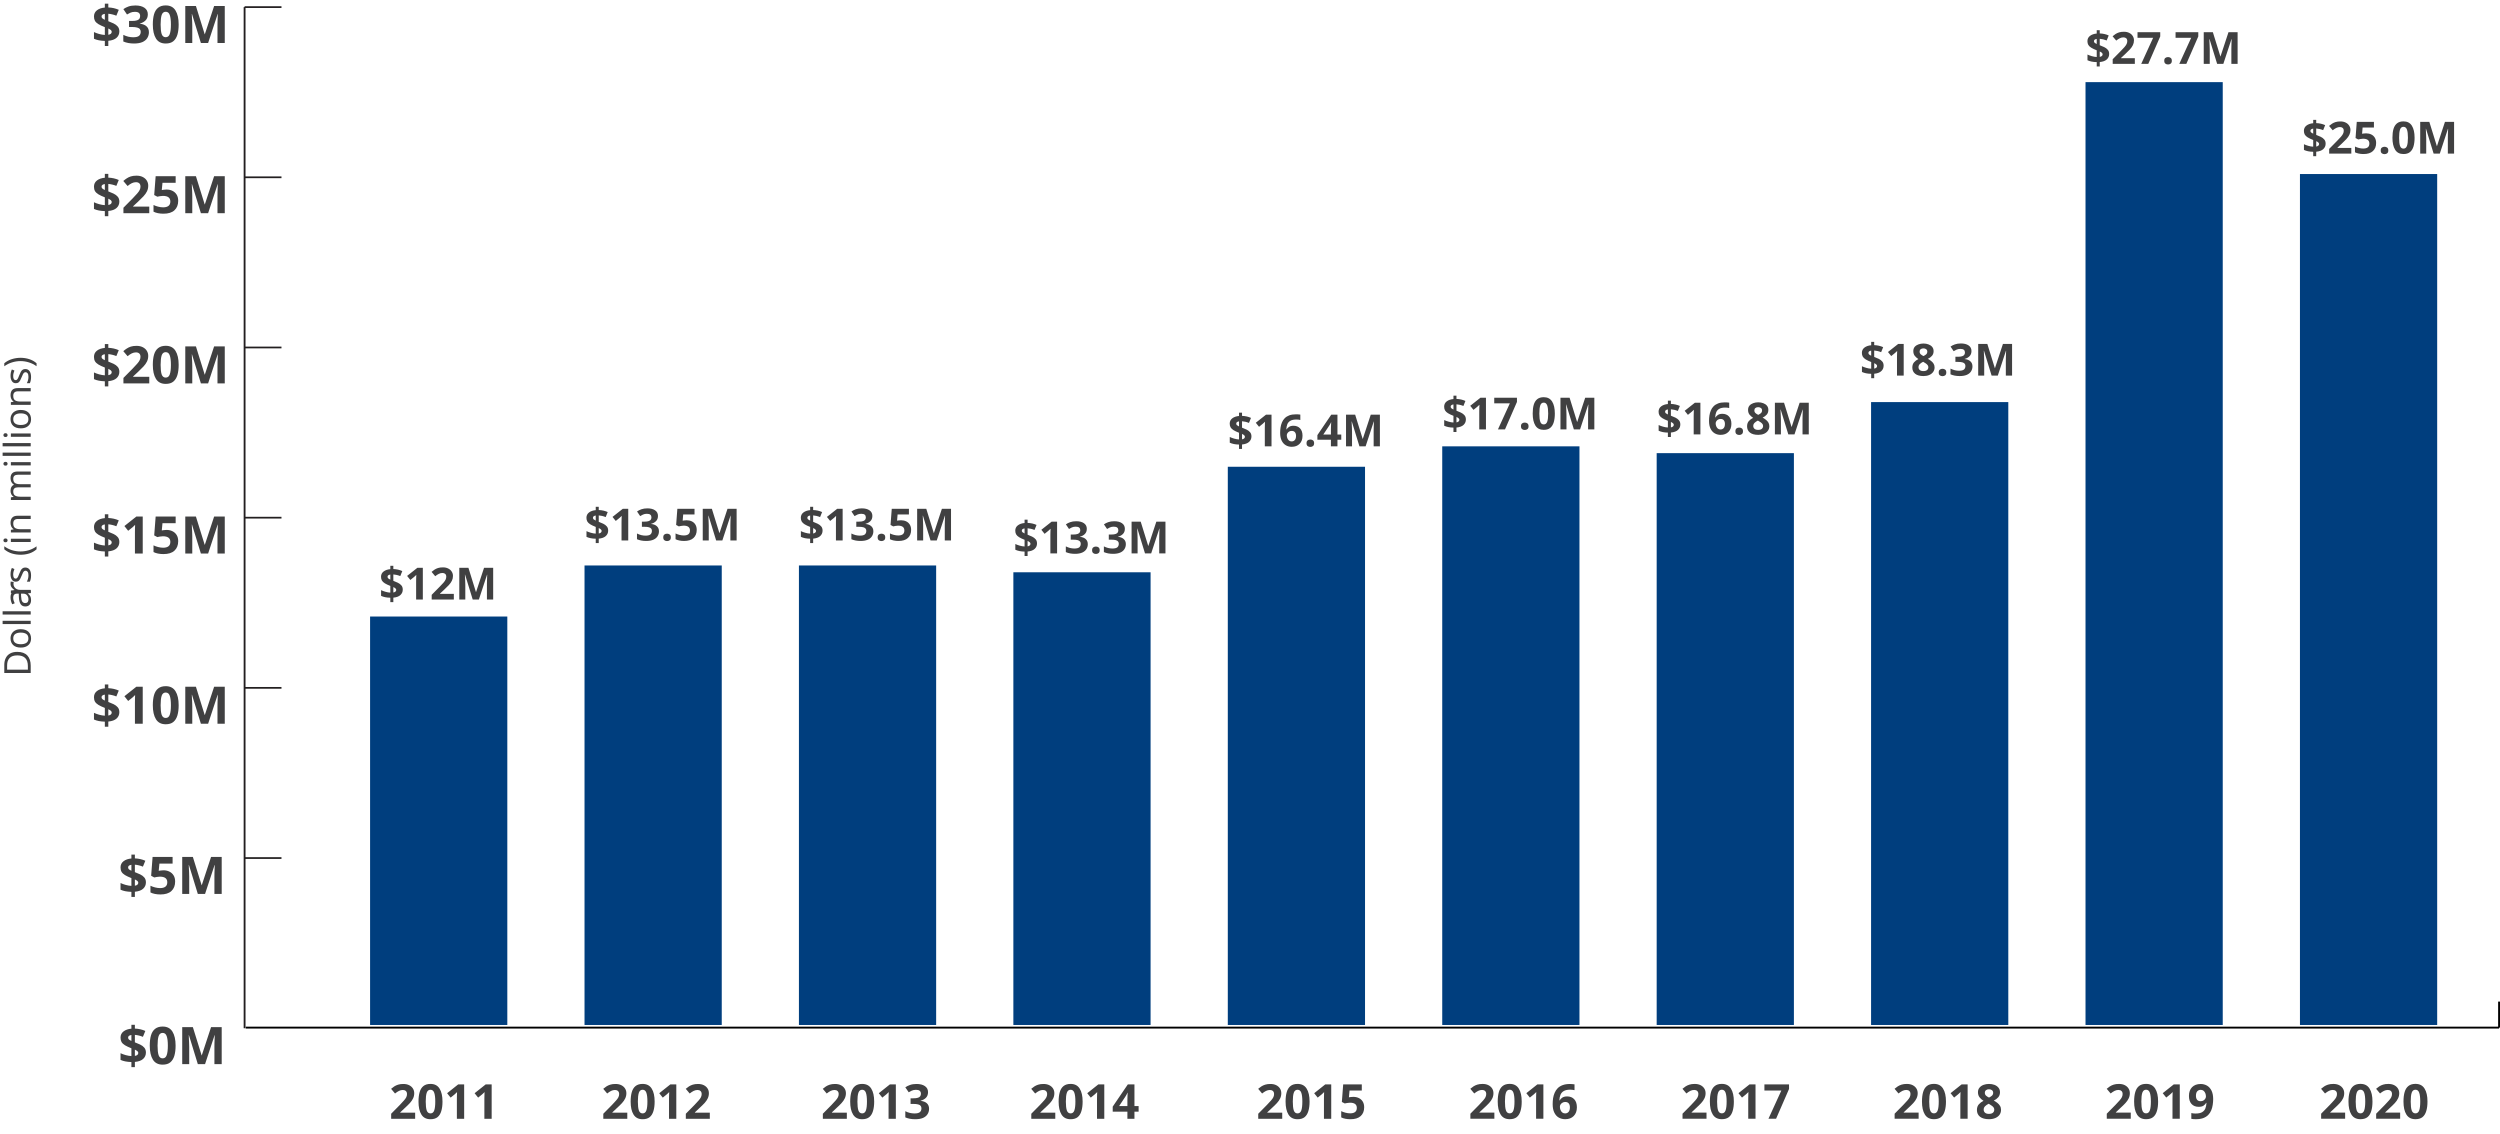
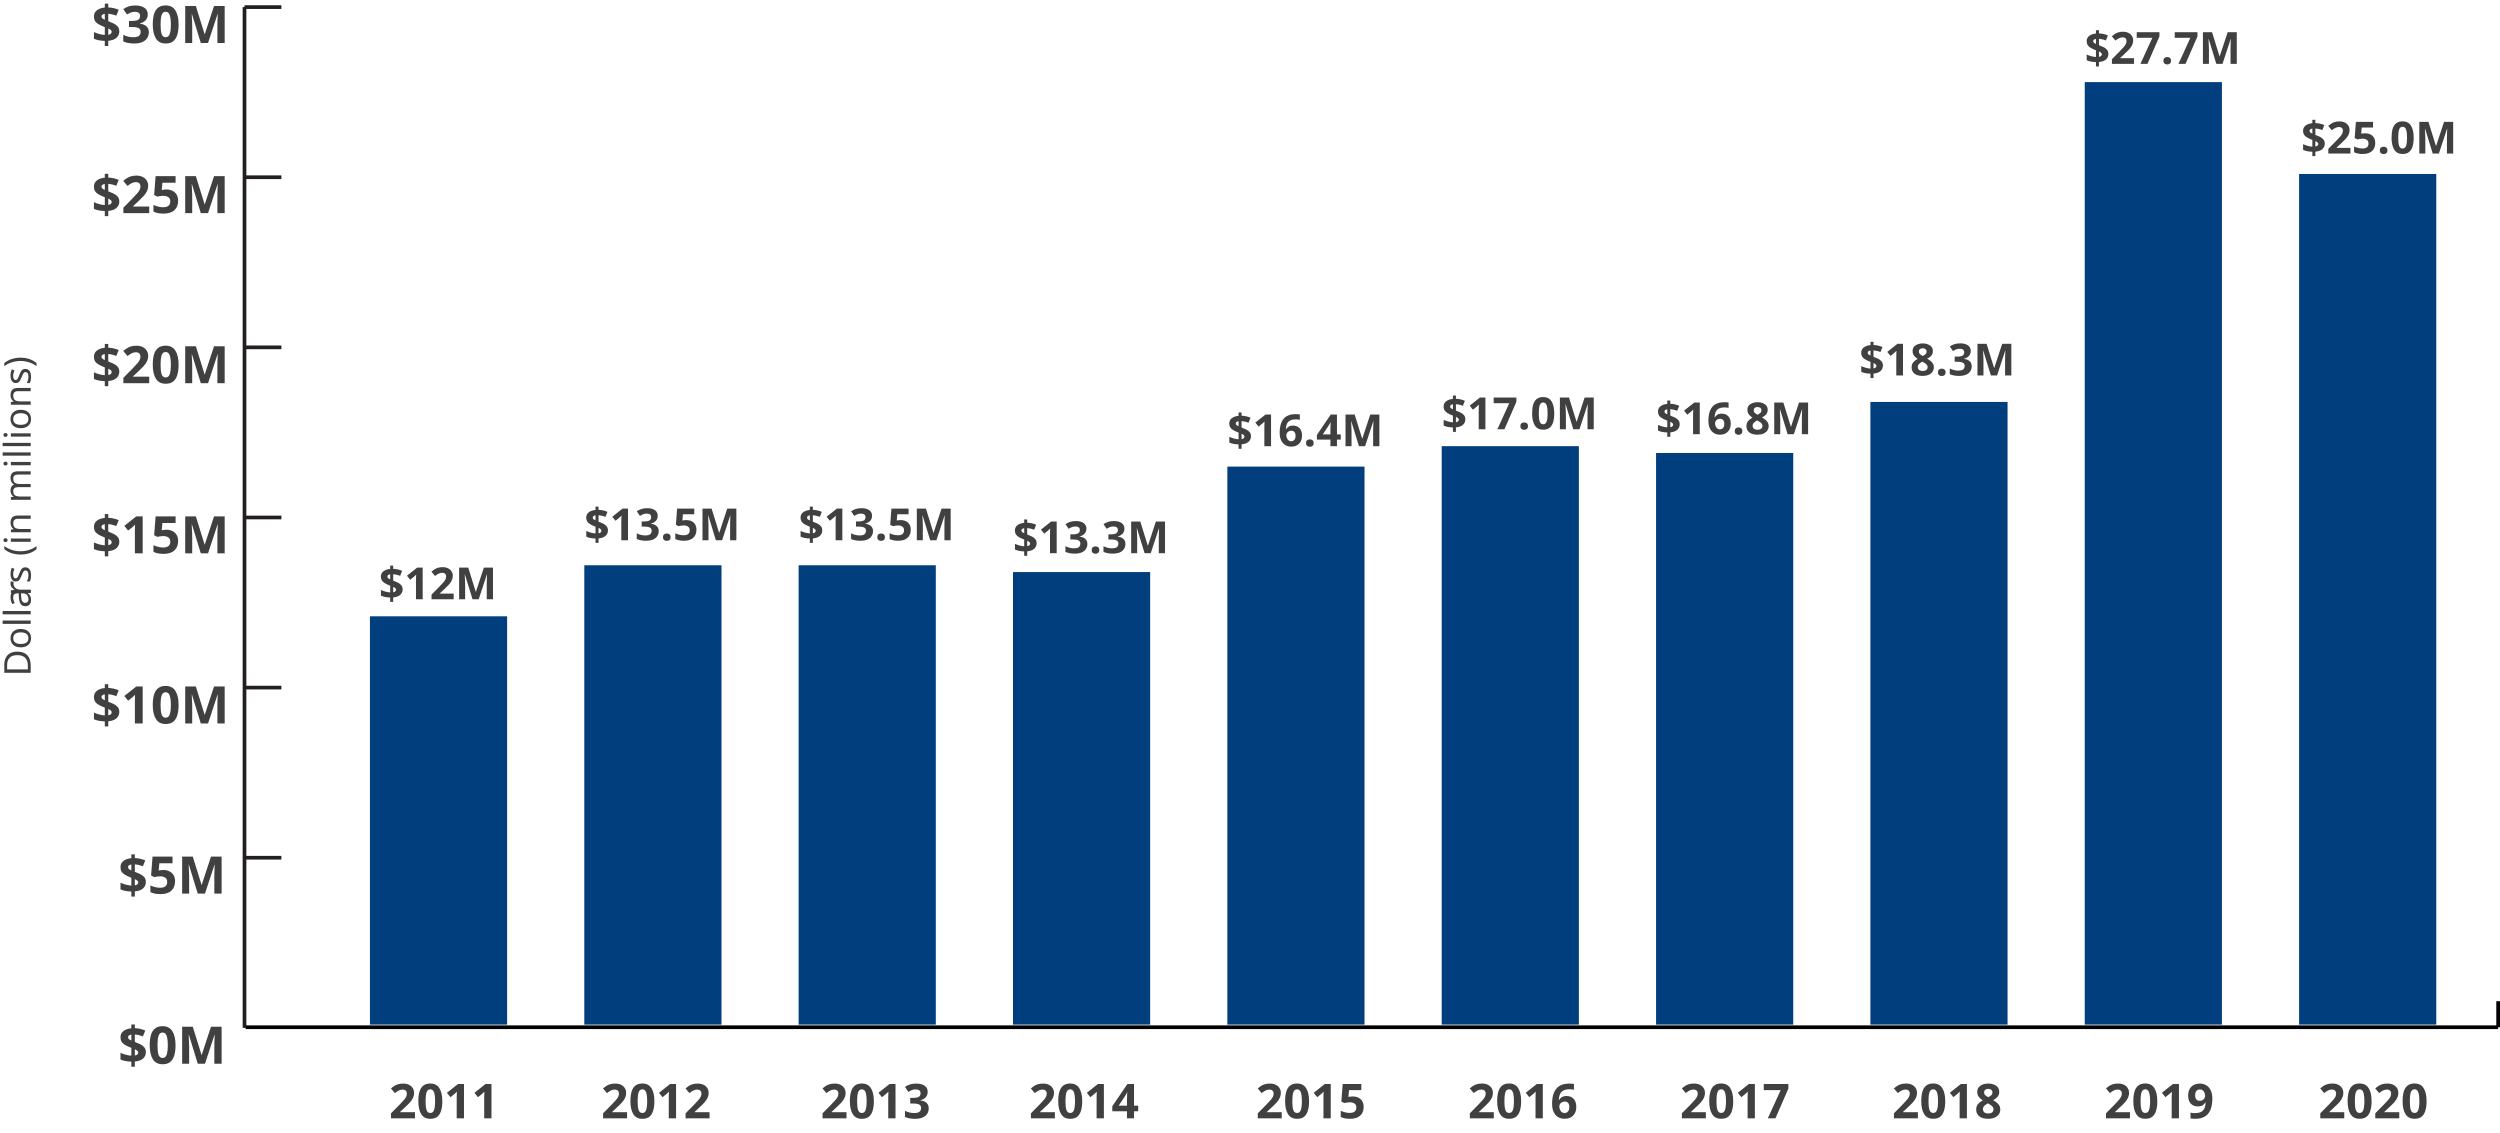
- <svg xmlns="http://www.w3.org/2000/svg" id="Layer_1" data-name="Layer 1" viewBox="0 0 675.72 306.34">
+ <svg xmlns="http://www.w3.org/2000/svg" id="Layer_1" data-name="Layer 1" viewBox="0 0 675.97 306.34">
  <defs>
-     <style>.cls-1{font-size:13px;}.cls-1,.cls-2,.cls-4,.cls-5,.cls-6,.cls-7{fill:#404041;}.cls-1,.cls-4,.cls-5{font-family:SourceSansPro-SemiBold, Source Sans Pro;font-weight:600;}.cls-2{font-size:10px;font-family:SourceSansPro-Regular, Source Sans Pro;}.cls-3{letter-spacing:0em;}.cls-4{font-size:12px;}.cls-5{font-size:14px;}.cls-6,.cls-7{stroke:#231f20;}.cls-6,.cls-7,.cls-9{stroke-miterlimit:10;}.cls-6{stroke-width:0.5px;}.cls-7{stroke-width:0.47px;}.cls-8{fill:#003e7e;}.cls-9{fill:none;stroke:#000;stroke-width:0.51px;}</style>
+     <style>.cls-1{font-size:13px;}.cls-1,.cls-2,.cls-4,.cls-5,.cls-6{fill:#404041;}.cls-1,.cls-4,.cls-5{font-family:SourceSansPro-SemiBold, Source Sans Pro;font-weight:600;}.cls-2{font-size:10px;font-family:SourceSansPro-Regular, Source Sans Pro;}.cls-3{letter-spacing:0em;}.cls-4{font-size:12px;}.cls-5{font-size:14px;}.cls-6{stroke:#231f20;}.cls-6,.cls-8{stroke-miterlimit:10;}.cls-7{fill:#003e7e;}.cls-8{fill:none;stroke:#000;}</style>
  </defs>
  <text class="cls-1" transform="translate(105.21 302.39)">2011</text>
  <text class="cls-1" transform="translate(162.55 302.39)">2012</text>
  <text class="cls-1" transform="translate(221.89 302.39)">2013</text>
  <text class="cls-1" transform="translate(278.23 302.39)">2014</text>
  <text class="cls-2" transform="translate(8.3 182.88) rotate(-90)">Dolla<tspan class="cls-3" x="21.71" y="0">r</tspan>
    <tspan x="25.14" y="0">s (in millions)</tspan>
  </text>
  <text class="cls-4" transform="translate(273.9 149.57)">$13.3M</text>
  <text class="cls-1" transform="translate(339.57 302.39)">2015</text>
  <text class="cls-4" transform="translate(331.86 120.64)">$16.4M</text>
  <text class="cls-1" transform="translate(396.91 302.38)">2016</text>
  <text class="cls-1" transform="translate(454.25 302.38)">2017</text>
  <text class="cls-1" transform="translate(511.58 302.38)">2018</text>
  <text class="cls-1" transform="translate(568.92 302.38)">2019</text>
  <text class="cls-1" transform="translate(626.86 302.38)">2020</text>
  <text class="cls-4" transform="translate(389.82 116.06)">$17.0M</text>
  <text class="cls-4" transform="translate(215.94 146.09)">$13.5M</text>
  <text class="cls-4" transform="translate(157.99 146.09)">$13.5M</text>
  <text class="cls-4" transform="translate(102.47 162.04)">$12M</text>
  <text class="cls-4" transform="translate(447.78 117.41)">$16.8M</text>
  <text class="cls-4" transform="translate(502.73 101.52)">$18.3M</text>
  <text class="cls-4" transform="translate(563.69 17.27)">$27.7M</text>
  <text class="cls-4" transform="translate(622.2 41.51)">$25.0M</text>
  <text class="cls-5" transform="translate(31.97 287.62)">$0M</text>
  <text class="cls-5" transform="translate(31.97 241.62)">$5M</text>
  <text class="cls-5" transform="translate(24.79 195.62)">$10M</text>
  <text class="cls-5" transform="translate(24.79 149.62)">$15M</text>
  <text class="cls-5" transform="translate(24.79 103.62)">$20M</text>
  <text class="cls-5" transform="translate(24.79 57.62)">$25M</text>
  <text class="cls-5" transform="translate(24.79 11.62)">$30M</text>
  <line class="cls-6" x1="66.11" y1="277.92" x2="66.11" y2="1.92" />
-   <line class="cls-7" x1="66.11" y1="231.92" x2="76.08" y2="231.92" />
-   <line class="cls-7" x1="66.11" y1="185.92" x2="76.08" y2="185.92" />
-   <line class="cls-7" x1="66.11" y1="139.92" x2="76.08" y2="139.92" />
-   <line class="cls-7" x1="66.11" y1="93.92" x2="76.08" y2="93.92" />
-   <line class="cls-7" x1="66.11" y1="47.92" x2="76.08" y2="47.92" />
-   <line class="cls-7" x1="66.11" y1="1.92" x2="76.08" y2="1.92" />
-   <rect class="cls-8" x="621.65" y="47.04" width="37.09" height="230" />
-   <rect class="cls-8" x="563.69" y="22.2" width="37.09" height="254.84" />
-   <rect class="cls-8" x="505.73" y="108.68" width="37.09" height="168.36" />
-   <rect class="cls-8" x="447.78" y="122.48" width="37.09" height="154.56" />
-   <rect class="cls-8" x="389.82" y="120.64" width="37.09" height="156.4" />
-   <rect class="cls-8" x="331.86" y="126.16" width="37.09" height="150.88" />
-   <rect class="cls-8" x="273.9" y="154.68" width="37.09" height="122.36" />
-   <rect class="cls-8" x="215.94" y="152.84" width="37.09" height="124.2" />
-   <rect class="cls-8" x="157.99" y="152.84" width="37.09" height="124.2" />
-   <rect class="cls-8" x="100.03" y="166.64" width="37.09" height="110.4" />
-   <line class="cls-9" x1="66.42" y1="277.75" x2="675.47" y2="277.75" />
-   <line class="cls-9" x1="675.47" y1="277.75" x2="675.47" y2="270.72" />
+   <line class="cls-6" x1="66.11" y1="231.92" x2="76.08" y2="231.92" />
+   <line class="cls-6" x1="66.11" y1="185.92" x2="76.08" y2="185.92" />
+   <line class="cls-6" x1="66.11" y1="139.92" x2="76.08" y2="139.92" />
+   <line class="cls-6" x1="66.11" y1="93.92" x2="76.08" y2="93.92" />
+   <line class="cls-6" x1="66.11" y1="47.92" x2="76.08" y2="47.92" />
+   <line class="cls-6" x1="66.11" y1="1.92" x2="76.08" y2="1.92" />
+   <rect class="cls-7" x="621.65" y="47.04" width="37.09" height="230" />
+   <rect class="cls-7" x="563.69" y="22.2" width="37.09" height="254.84" />
+   <rect class="cls-7" x="505.73" y="108.68" width="37.09" height="168.36" />
+   <rect class="cls-7" x="447.78" y="122.48" width="37.09" height="154.56" />
+   <rect class="cls-7" x="389.82" y="120.64" width="37.09" height="156.4" />
+   <rect class="cls-7" x="331.86" y="126.16" width="37.09" height="150.88" />
+   <rect class="cls-7" x="273.9" y="154.68" width="37.09" height="122.36" />
+   <rect class="cls-7" x="215.94" y="152.84" width="37.09" height="124.2" />
+   <rect class="cls-7" x="157.99" y="152.84" width="37.09" height="124.2" />
+   <rect class="cls-7" x="100.03" y="166.64" width="37.09" height="110.4" />
+   <line class="cls-8" x1="66.42" y1="277.75" x2="675.47" y2="277.75" />
+   <line class="cls-8" x1="675.47" y1="277.75" x2="675.47" y2="270.72" />
</svg>
